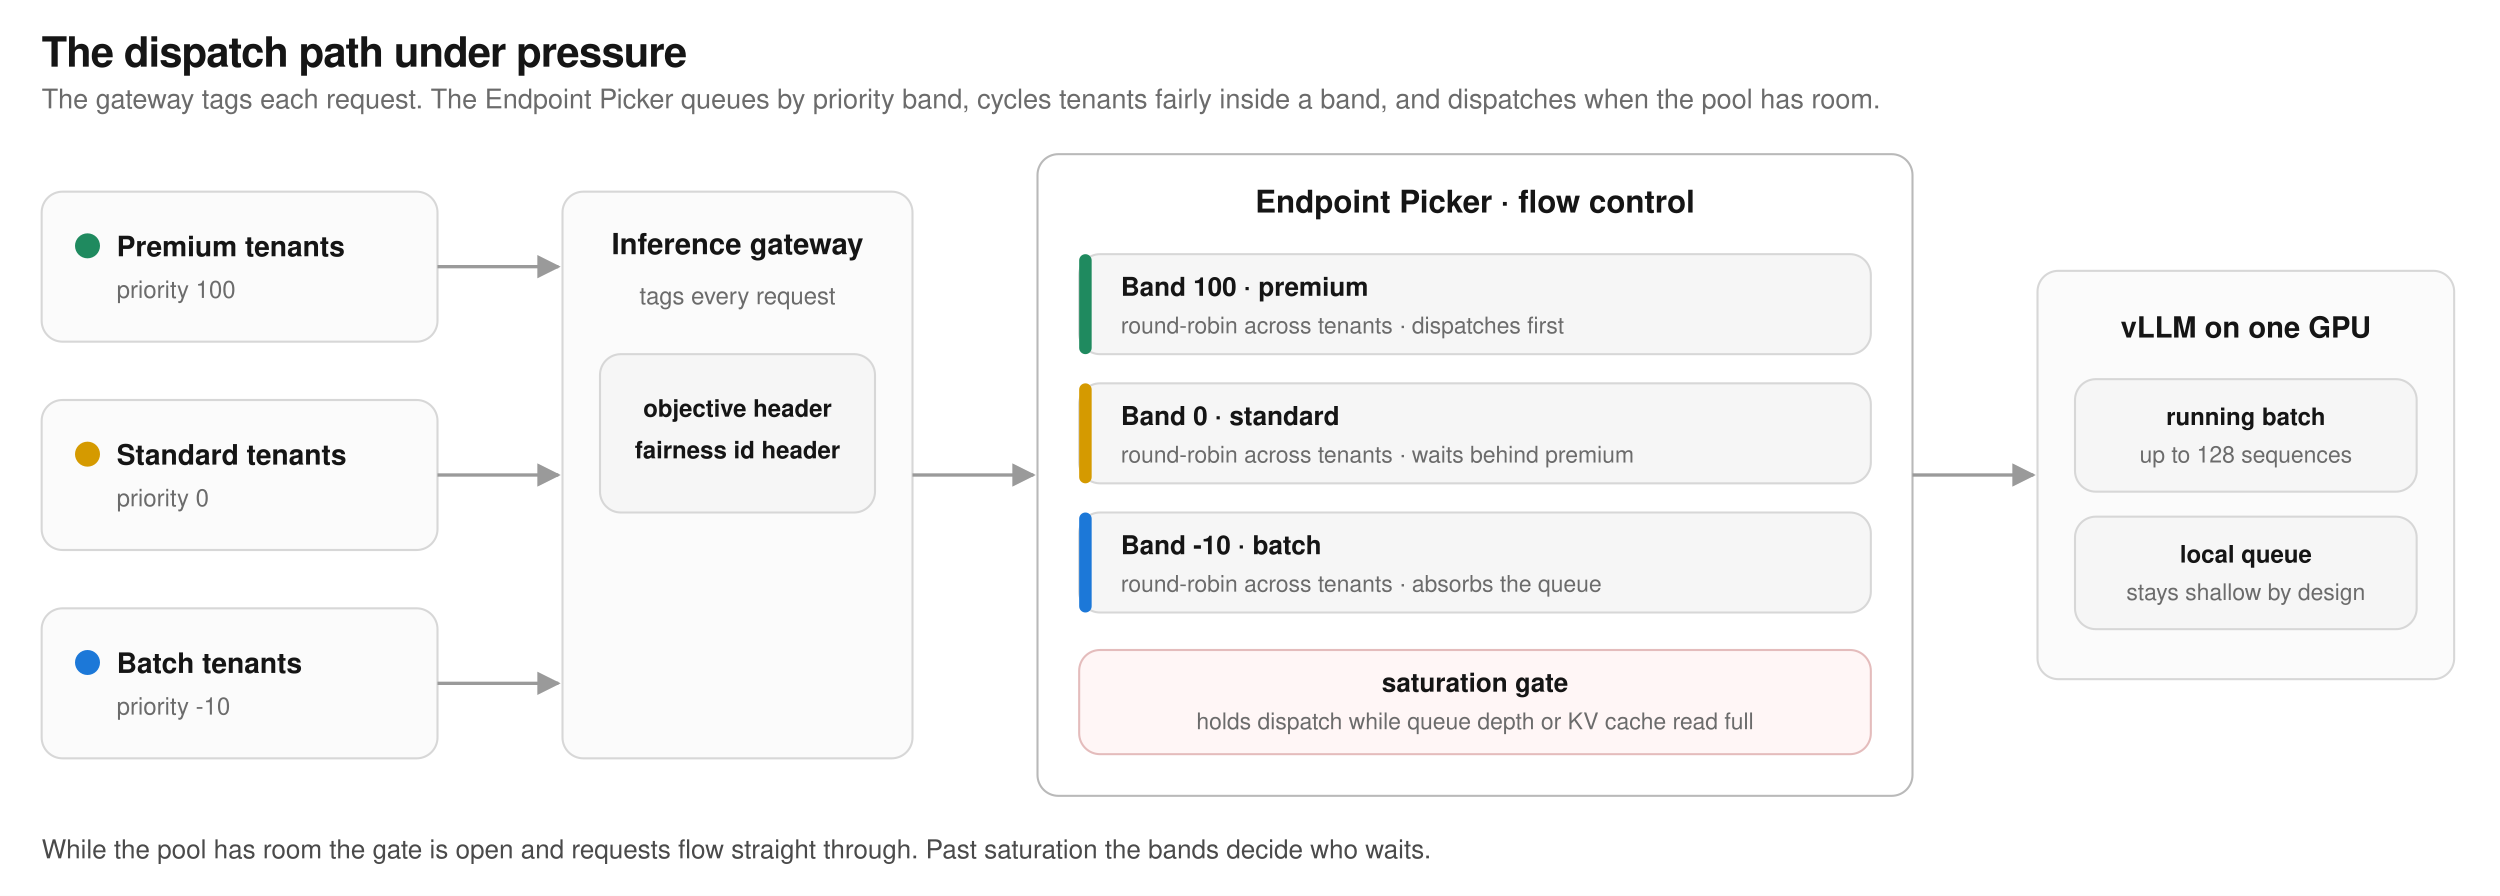
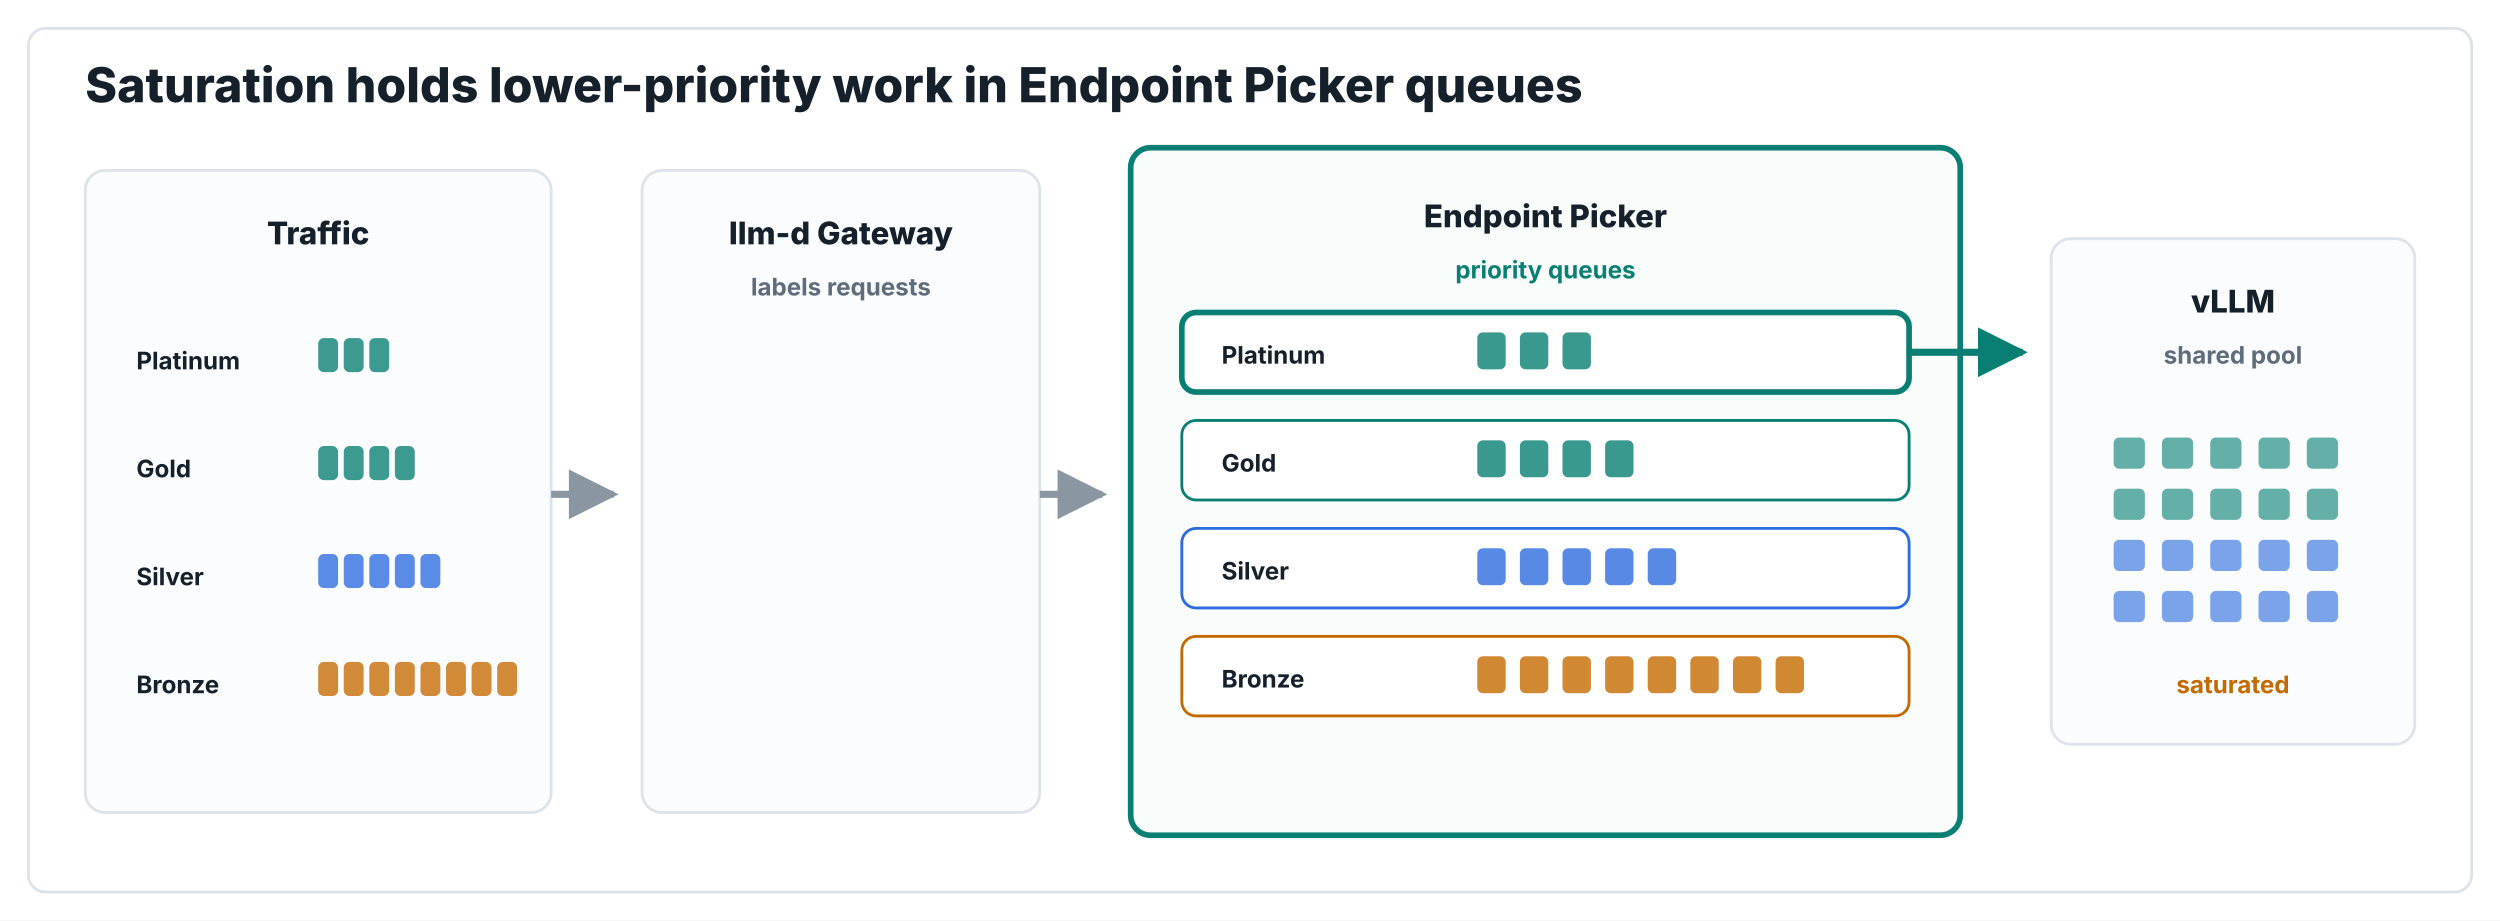
- <svg xmlns="http://www.w3.org/2000/svg" viewBox="0 0 1200 430" role="img" aria-label="How flow control routes multi-tenant traffic through priority bands to the model server">
+ <svg xmlns="http://www.w3.org/2000/svg" width="880" height="324" viewBox="0 0 880 324" role="img" aria-label="When the vLLM pool is saturated, the Endpoint Picker dispatches the selected high-priority queue and retains lower-priority work in policy queues.">
+   <style>text{font-family:system-ui,-apple-system,sans-serif}</style>
+   <rect width="880" height="324" fill="#ffffff" />
+   <rect x="10" y="10" width="860" height="304" rx="6" fill="none" stroke="#dde3ea" />
  <defs>
-     <marker id="arr" viewBox="0 0 10 10" refX="9" refY="5" markerWidth="7" markerHeight="7" orient="auto-start-reverse">
-       <path d="M 0 0 L 10 5 L 0 10 z" fill="#9a9a9a" />
+     <marker id="dispatch-detail-arrow" viewBox="0 0 10 10" refX="9" refY="5" markerWidth="7" markerHeight="7" orient="auto">
+       <path d="M0 0L10 5L0 10Z" fill="#8b96a3" />
+     </marker>
+     <marker id="dispatch-active-arrow" viewBox="0 0 10 10" refX="9" refY="5" markerWidth="7" markerHeight="7" orient="auto">
+       <path d="M0 0L10 5L0 10Z" fill="#087f72" />
    </marker>
  </defs>
-   <rect width="1200" height="430" fill="#ffffff" />
-   <text x="20" y="32" font-family="-apple-system,BlinkMacSystemFont,Segoe UI,Helvetica,Arial,sans-serif" font-size="20" font-weight="800" fill="#151515" letter-spacing="-0.4">The dispatch path under pressure</text>
-   <text x="20" y="52" font-family="-apple-system,BlinkMacSystemFont,Segoe UI,Helvetica,Arial,sans-serif" font-size="13" fill="#6b6b6b">The gateway tags each request. The Endpoint Picker queues by priority band, cycles tenants fairly inside a band, and dispatches when the pool has room.</text>
-   <rect x="20" y="92" width="190" height="72" rx="10" fill="#fbfbfb" stroke="#d7d7d7" />
-   <circle cx="42" cy="118" r="6" fill="#1f8a5f" />
-   <text x="56" y="123" font-family="-apple-system,BlinkMacSystemFont,Segoe UI,Helvetica,Arial,sans-serif" font-size="13.5" font-weight="700" fill="#151515" text-anchor="start">Premium tenants</text>
-   <text x="56" y="143" font-family="-apple-system,BlinkMacSystemFont,Segoe UI,Helvetica,Arial,sans-serif" font-size="11.5" font-weight="400" fill="#6b6b6b" text-anchor="start">priority 100</text>
-   <line x1="210" y1="128" x2="268" y2="128" stroke="#9a9a9a" stroke-width="1.6" marker-end="url(#arr)" />
-   <rect x="20" y="192" width="190" height="72" rx="10" fill="#fbfbfb" stroke="#d7d7d7" />
-   <circle cx="42" cy="218" r="6" fill="#d59a00" />
-   <text x="56" y="223" font-family="-apple-system,BlinkMacSystemFont,Segoe UI,Helvetica,Arial,sans-serif" font-size="13.5" font-weight="700" fill="#151515" text-anchor="start">Standard tenants</text>
-   <text x="56" y="243" font-family="-apple-system,BlinkMacSystemFont,Segoe UI,Helvetica,Arial,sans-serif" font-size="11.5" font-weight="400" fill="#6b6b6b" text-anchor="start">priority 0</text>
-   <line x1="210" y1="228" x2="268" y2="228" stroke="#9a9a9a" stroke-width="1.6" marker-end="url(#arr)" />
-   <rect x="20" y="292" width="190" height="72" rx="10" fill="#fbfbfb" stroke="#d7d7d7" />
-   <circle cx="42" cy="318" r="6" fill="#1c78d8" />
-   <text x="56" y="323" font-family="-apple-system,BlinkMacSystemFont,Segoe UI,Helvetica,Arial,sans-serif" font-size="13.5" font-weight="700" fill="#151515" text-anchor="start">Batch tenants</text>
-   <text x="56" y="343" font-family="-apple-system,BlinkMacSystemFont,Segoe UI,Helvetica,Arial,sans-serif" font-size="11.5" font-weight="400" fill="#6b6b6b" text-anchor="start">priority -10</text>
-   <line x1="210" y1="328" x2="268" y2="328" stroke="#9a9a9a" stroke-width="1.6" marker-end="url(#arr)" />
-   <rect x="270" y="92" width="168" height="272" rx="10" fill="#fbfbfb" stroke="#d7d7d7" />
-   <text x="354" y="122" font-family="-apple-system,BlinkMacSystemFont,Segoe UI,Helvetica,Arial,sans-serif" font-size="14" font-weight="800" fill="#151515" text-anchor="middle">Inference gateway</text>
-   <text x="354" y="146" font-family="-apple-system,BlinkMacSystemFont,Segoe UI,Helvetica,Arial,sans-serif" font-size="11.5" font-weight="400" fill="#6b6b6b" text-anchor="middle">tags every request</text>
-   <rect x="288" y="170" width="132" height="76" rx="10" fill="#f6f6f6" stroke="#d7d7d7" />
-   <text x="354" y="200" font-family="-apple-system,BlinkMacSystemFont,Segoe UI,Helvetica,Arial,sans-serif" font-size="11.5" font-weight="700" fill="#151515" text-anchor="middle">objective header</text>
-   <text x="354" y="220" font-family="-apple-system,BlinkMacSystemFont,Segoe UI,Helvetica,Arial,sans-serif" font-size="11.5" font-weight="700" fill="#151515" text-anchor="middle">fairness id header</text>
-   <line x1="438" y1="228" x2="496" y2="228" stroke="#9a9a9a" stroke-width="1.6" marker-end="url(#arr)" />
-   <rect x="498" y="74" width="420" height="308" rx="10" fill="#ffffff" stroke="#b9b9b9" />
-   <text x="708" y="102" font-family="-apple-system,BlinkMacSystemFont,Segoe UI,Helvetica,Arial,sans-serif" font-size="15" font-weight="800" fill="#151515" text-anchor="middle">Endpoint Picker · flow control</text>
-   <rect x="518" y="122" width="380" height="48" rx="10" fill="#f6f6f6" stroke="#d7d7d7" />
-   <rect x="518" y="122" width="6" height="48" rx="3" fill="#1f8a5f" />
-   <text x="538" y="142" font-family="-apple-system,BlinkMacSystemFont,Segoe UI,Helvetica,Arial,sans-serif" font-size="12.5" font-weight="700" fill="#151515" text-anchor="start">Band 100 · premium</text>
-   <text x="538" y="160" font-family="-apple-system,BlinkMacSystemFont,Segoe UI,Helvetica,Arial,sans-serif" font-size="11" font-weight="400" fill="#6b6b6b" text-anchor="start">round-robin across tenants · dispatches first</text>
-   <rect x="518" y="184" width="380" height="48" rx="10" fill="#f6f6f6" stroke="#d7d7d7" />
-   <rect x="518" y="184" width="6" height="48" rx="3" fill="#d59a00" />
-   <text x="538" y="204" font-family="-apple-system,BlinkMacSystemFont,Segoe UI,Helvetica,Arial,sans-serif" font-size="12.5" font-weight="700" fill="#151515" text-anchor="start">Band 0 · standard</text>
-   <text x="538" y="222" font-family="-apple-system,BlinkMacSystemFont,Segoe UI,Helvetica,Arial,sans-serif" font-size="11" font-weight="400" fill="#6b6b6b" text-anchor="start">round-robin across tenants · waits behind premium</text>
-   <rect x="518" y="246" width="380" height="48" rx="10" fill="#f6f6f6" stroke="#d7d7d7" />
-   <rect x="518" y="246" width="6" height="48" rx="3" fill="#1c78d8" />
-   <text x="538" y="266" font-family="-apple-system,BlinkMacSystemFont,Segoe UI,Helvetica,Arial,sans-serif" font-size="12.5" font-weight="700" fill="#151515" text-anchor="start">Band -10 · batch</text>
-   <text x="538" y="284" font-family="-apple-system,BlinkMacSystemFont,Segoe UI,Helvetica,Arial,sans-serif" font-size="11" font-weight="400" fill="#6b6b6b" text-anchor="start">round-robin across tenants · absorbs the queue</text>
-   <rect x="518" y="312" width="380" height="50" rx="10" fill="#fff6f6" stroke="#e4bcbc" />
-   <text x="708" y="332" font-family="-apple-system,BlinkMacSystemFont,Segoe UI,Helvetica,Arial,sans-serif" font-size="12.5" font-weight="800" fill="#151515" text-anchor="middle">saturation gate</text>
-   <text x="708" y="350" font-family="-apple-system,BlinkMacSystemFont,Segoe UI,Helvetica,Arial,sans-serif" font-size="11" font-weight="400" fill="#6b6b6b" text-anchor="middle">holds dispatch while queue depth or KV cache read full</text>
-   <line x1="918" y1="228" x2="976" y2="228" stroke="#9a9a9a" stroke-width="1.6" marker-end="url(#arr)" />
-   <rect x="978" y="130" width="200" height="196" rx="10" fill="#fbfbfb" stroke="#d7d7d7" />
-   <text x="1078" y="162" font-family="-apple-system,BlinkMacSystemFont,Segoe UI,Helvetica,Arial,sans-serif" font-size="14" font-weight="800" fill="#151515" text-anchor="middle">vLLM on one GPU</text>
-   <rect x="996" y="182" width="164" height="54" rx="10" fill="#f6f6f6" stroke="#d7d7d7" />
-   <text x="1078" y="204" font-family="-apple-system,BlinkMacSystemFont,Segoe UI,Helvetica,Arial,sans-serif" font-size="11.5" font-weight="700" fill="#151515" text-anchor="middle">running batch</text>
-   <text x="1078" y="222" font-family="-apple-system,BlinkMacSystemFont,Segoe UI,Helvetica,Arial,sans-serif" font-size="11" font-weight="400" fill="#6b6b6b" text-anchor="middle">up to 128 sequences</text>
-   <rect x="996" y="248" width="164" height="54" rx="10" fill="#f6f6f6" stroke="#d7d7d7" />
-   <text x="1078" y="270" font-family="-apple-system,BlinkMacSystemFont,Segoe UI,Helvetica,Arial,sans-serif" font-size="11.5" font-weight="700" fill="#151515" text-anchor="middle">local queue</text>
-   <text x="1078" y="288" font-family="-apple-system,BlinkMacSystemFont,Segoe UI,Helvetica,Arial,sans-serif" font-size="11" font-weight="400" fill="#6b6b6b" text-anchor="middle">stays shallow by design</text>
-   <text x="20" y="412" font-family="-apple-system,BlinkMacSystemFont,Segoe UI,Helvetica,Arial,sans-serif" font-size="12.5" font-weight="400" fill="#4a4a4a" text-anchor="start">While the pool has room the gate is open and requests flow straight through. Past saturation the bands decide who waits.</text>
+   <text x="30.0" y="36.0" fill="#15202b" font-size="17" font-weight="780" text-anchor="start">Saturation holds lower-priority work in Endpoint Picker queues</text>
+   <rect x="30" y="60" width="164" height="226" rx="7" fill="#fbfcfd" stroke="#dde3ea" />
+   <text x="112.0" y="86.0" fill="#15202b" font-size="11" font-weight="800" text-anchor="middle">Traffic</text>
+   <rect x="226" y="60" width="140" height="226" rx="7" fill="#fbfcfd" stroke="#dde3ea" />
+   <text x="296.0" y="86.0" fill="#15202b" font-size="11" font-weight="800" text-anchor="middle">llm-d Gateway</text>
+   <text x="296.0" y="104.0" fill="#5f6c7b" font-size="8.5" font-weight="650" text-anchor="middle">labels requests</text>
+   <rect x="398" y="52" width="292" height="242" rx="7" fill="#f8fcfb" stroke="#087f72" stroke-width="2" />
+   <text x="544.0" y="80.0" fill="#15202b" font-size="11" font-weight="800" text-anchor="middle">Endpoint Picker</text>
+   <text x="544.0" y="98.0" fill="#087f72" font-size="8.5" font-weight="700" text-anchor="middle">priority queues</text>
+   <rect x="722" y="84" width="128" height="178" rx="7" fill="#fbfcfd" stroke="#dde3ea" />
+   <text x="786.0" y="110.0" fill="#15202b" font-size="11" font-weight="800" text-anchor="middle">vLLM</text>
+   <text x="786.0" y="128.0" fill="#5f6c7b" font-size="8.5" font-weight="650" text-anchor="middle">shared pool</text>
+   <text x="48.0" y="130.0" fill="#15202b" font-size="8.5" font-weight="700" text-anchor="start">Platinum</text>
+   <rect x="112" y="119" width="7" height="12" rx="2" fill="#087f72" opacity="0.78" />
+   <rect x="121" y="119" width="7" height="12" rx="2" fill="#087f72" opacity="0.78" />
+   <rect x="130" y="119" width="7" height="12" rx="2" fill="#087f72" opacity="0.78" />
+   <text x="48.0" y="168.0" fill="#15202b" font-size="8.5" font-weight="700" text-anchor="start">Gold</text>
+   <rect x="112" y="157" width="7" height="12" rx="2" fill="#087f72" opacity="0.78" />
+   <rect x="121" y="157" width="7" height="12" rx="2" fill="#087f72" opacity="0.78" />
+   <rect x="130" y="157" width="7" height="12" rx="2" fill="#087f72" opacity="0.78" />
+   <rect x="139" y="157" width="7" height="12" rx="2" fill="#087f72" opacity="0.78" />
+   <text x="48.0" y="206.0" fill="#15202b" font-size="8.5" font-weight="700" text-anchor="start">Silver</text>
+   <rect x="112" y="195" width="7" height="12" rx="2" fill="#2d6cdf" opacity="0.78" />
+   <rect x="121" y="195" width="7" height="12" rx="2" fill="#2d6cdf" opacity="0.78" />
+   <rect x="130" y="195" width="7" height="12" rx="2" fill="#2d6cdf" opacity="0.78" />
+   <rect x="139" y="195" width="7" height="12" rx="2" fill="#2d6cdf" opacity="0.78" />
+   <rect x="148" y="195" width="7" height="12" rx="2" fill="#2d6cdf" opacity="0.78" />
+   <text x="48.0" y="244.0" fill="#15202b" font-size="8.5" font-weight="700" text-anchor="start">Bronze</text>
+   <rect x="112" y="233" width="7" height="12" rx="2" fill="#c56a00" opacity="0.78" />
+   <rect x="121" y="233" width="7" height="12" rx="2" fill="#c56a00" opacity="0.78" />
+   <rect x="130" y="233" width="7" height="12" rx="2" fill="#c56a00" opacity="0.78" />
+   <rect x="139" y="233" width="7" height="12" rx="2" fill="#c56a00" opacity="0.78" />
+   <rect x="148" y="233" width="7" height="12" rx="2" fill="#c56a00" opacity="0.78" />
+   <rect x="157" y="233" width="7" height="12" rx="2" fill="#c56a00" opacity="0.78" />
+   <rect x="166" y="233" width="7" height="12" rx="2" fill="#c56a00" opacity="0.78" />
+   <rect x="175" y="233" width="7" height="12" rx="2" fill="#c56a00" opacity="0.78" />
+   <path d="M194 174 H216" stroke="#8b96a3" stroke-width="2.5" marker-end="url(#dispatch-detail-arrow)" />
+   <path d="M366 174 H388" stroke="#8b96a3" stroke-width="2.5" marker-end="url(#dispatch-detail-arrow)" />
+   <rect x="416" y="110" width="256" height="28" rx="5" fill="#ffffff" stroke="#087f72" stroke-width="2" />
+   <text x="430.0" y="128.0" fill="#15202b" font-size="8.5" font-weight="700" text-anchor="start">Platinum</text>
+   <rect x="520" y="117" width="10" height="13" rx="2" fill="#087f72" opacity="0.80" />
+   <rect x="535" y="117" width="10" height="13" rx="2" fill="#087f72" opacity="0.80" />
+   <rect x="550" y="117" width="10" height="13" rx="2" fill="#087f72" opacity="0.80" />
+   <path d="M672 124 H712" stroke="#087f72" stroke-width="2.5" marker-end="url(#dispatch-active-arrow)" />
+   <rect x="416" y="148" width="256" height="28" rx="5" fill="#ffffff" stroke="#087f72" stroke-width="1" />
+   <text x="430.0" y="166.0" fill="#15202b" font-size="8.5" font-weight="700" text-anchor="start">Gold</text>
+   <rect x="520" y="155" width="10" height="13" rx="2" fill="#087f72" opacity="0.80" />
+   <rect x="535" y="155" width="10" height="13" rx="2" fill="#087f72" opacity="0.80" />
+   <rect x="550" y="155" width="10" height="13" rx="2" fill="#087f72" opacity="0.80" />
+   <rect x="565" y="155" width="10" height="13" rx="2" fill="#087f72" opacity="0.80" />
+   <rect x="416" y="186" width="256" height="28" rx="5" fill="#ffffff" stroke="#2d6cdf" stroke-width="1" />
+   <text x="430.0" y="204.0" fill="#15202b" font-size="8.5" font-weight="700" text-anchor="start">Silver</text>
+   <rect x="520" y="193" width="10" height="13" rx="2" fill="#2d6cdf" opacity="0.80" />
+   <rect x="535" y="193" width="10" height="13" rx="2" fill="#2d6cdf" opacity="0.80" />
+   <rect x="550" y="193" width="10" height="13" rx="2" fill="#2d6cdf" opacity="0.80" />
+   <rect x="565" y="193" width="10" height="13" rx="2" fill="#2d6cdf" opacity="0.80" />
+   <rect x="580" y="193" width="10" height="13" rx="2" fill="#2d6cdf" opacity="0.80" />
+   <rect x="416" y="224" width="256" height="28" rx="5" fill="#ffffff" stroke="#c56a00" stroke-width="1" />
+   <text x="430.0" y="242.0" fill="#15202b" font-size="8.5" font-weight="700" text-anchor="start">Bronze</text>
+   <rect x="520" y="231" width="10" height="13" rx="2" fill="#c56a00" opacity="0.80" />
+   <rect x="535" y="231" width="10" height="13" rx="2" fill="#c56a00" opacity="0.80" />
+   <rect x="550" y="231" width="10" height="13" rx="2" fill="#c56a00" opacity="0.80" />
+   <rect x="565" y="231" width="10" height="13" rx="2" fill="#c56a00" opacity="0.80" />
+   <rect x="580" y="231" width="10" height="13" rx="2" fill="#c56a00" opacity="0.80" />
+   <rect x="595" y="231" width="10" height="13" rx="2" fill="#c56a00" opacity="0.80" />
+   <rect x="610" y="231" width="10" height="13" rx="2" fill="#c56a00" opacity="0.80" />
+   <rect x="625" y="231" width="10" height="13" rx="2" fill="#c56a00" opacity="0.80" />
+   <rect x="744" y="154" width="11" height="11" rx="2" fill="#087f72" opacity="0.62" />
+   <rect x="761" y="154" width="11" height="11" rx="2" fill="#087f72" opacity="0.62" />
+   <rect x="778" y="154" width="11" height="11" rx="2" fill="#087f72" opacity="0.62" />
+   <rect x="795" y="154" width="11" height="11" rx="2" fill="#087f72" opacity="0.62" />
+   <rect x="812" y="154" width="11" height="11" rx="2" fill="#087f72" opacity="0.62" />
+   <rect x="744" y="172" width="11" height="11" rx="2" fill="#087f72" opacity="0.62" />
+   <rect x="761" y="172" width="11" height="11" rx="2" fill="#087f72" opacity="0.62" />
+   <rect x="778" y="172" width="11" height="11" rx="2" fill="#087f72" opacity="0.62" />
+   <rect x="795" y="172" width="11" height="11" rx="2" fill="#087f72" opacity="0.62" />
+   <rect x="812" y="172" width="11" height="11" rx="2" fill="#087f72" opacity="0.62" />
+   <rect x="744" y="190" width="11" height="11" rx="2" fill="#2d6cdf" opacity="0.62" />
+   <rect x="761" y="190" width="11" height="11" rx="2" fill="#2d6cdf" opacity="0.62" />
+   <rect x="778" y="190" width="11" height="11" rx="2" fill="#2d6cdf" opacity="0.62" />
+   <rect x="795" y="190" width="11" height="11" rx="2" fill="#2d6cdf" opacity="0.62" />
+   <rect x="812" y="190" width="11" height="11" rx="2" fill="#2d6cdf" opacity="0.62" />
+   <rect x="744" y="208" width="11" height="11" rx="2" fill="#2d6cdf" opacity="0.62" />
+   <rect x="761" y="208" width="11" height="11" rx="2" fill="#2d6cdf" opacity="0.62" />
+   <rect x="778" y="208" width="11" height="11" rx="2" fill="#2d6cdf" opacity="0.62" />
+   <rect x="795" y="208" width="11" height="11" rx="2" fill="#2d6cdf" opacity="0.62" />
+   <rect x="812" y="208" width="11" height="11" rx="2" fill="#2d6cdf" opacity="0.62" />
+   <text x="786.0" y="244.0" fill="#c56a00" font-size="8.5" font-weight="750" text-anchor="middle">saturated</text>
</svg>
